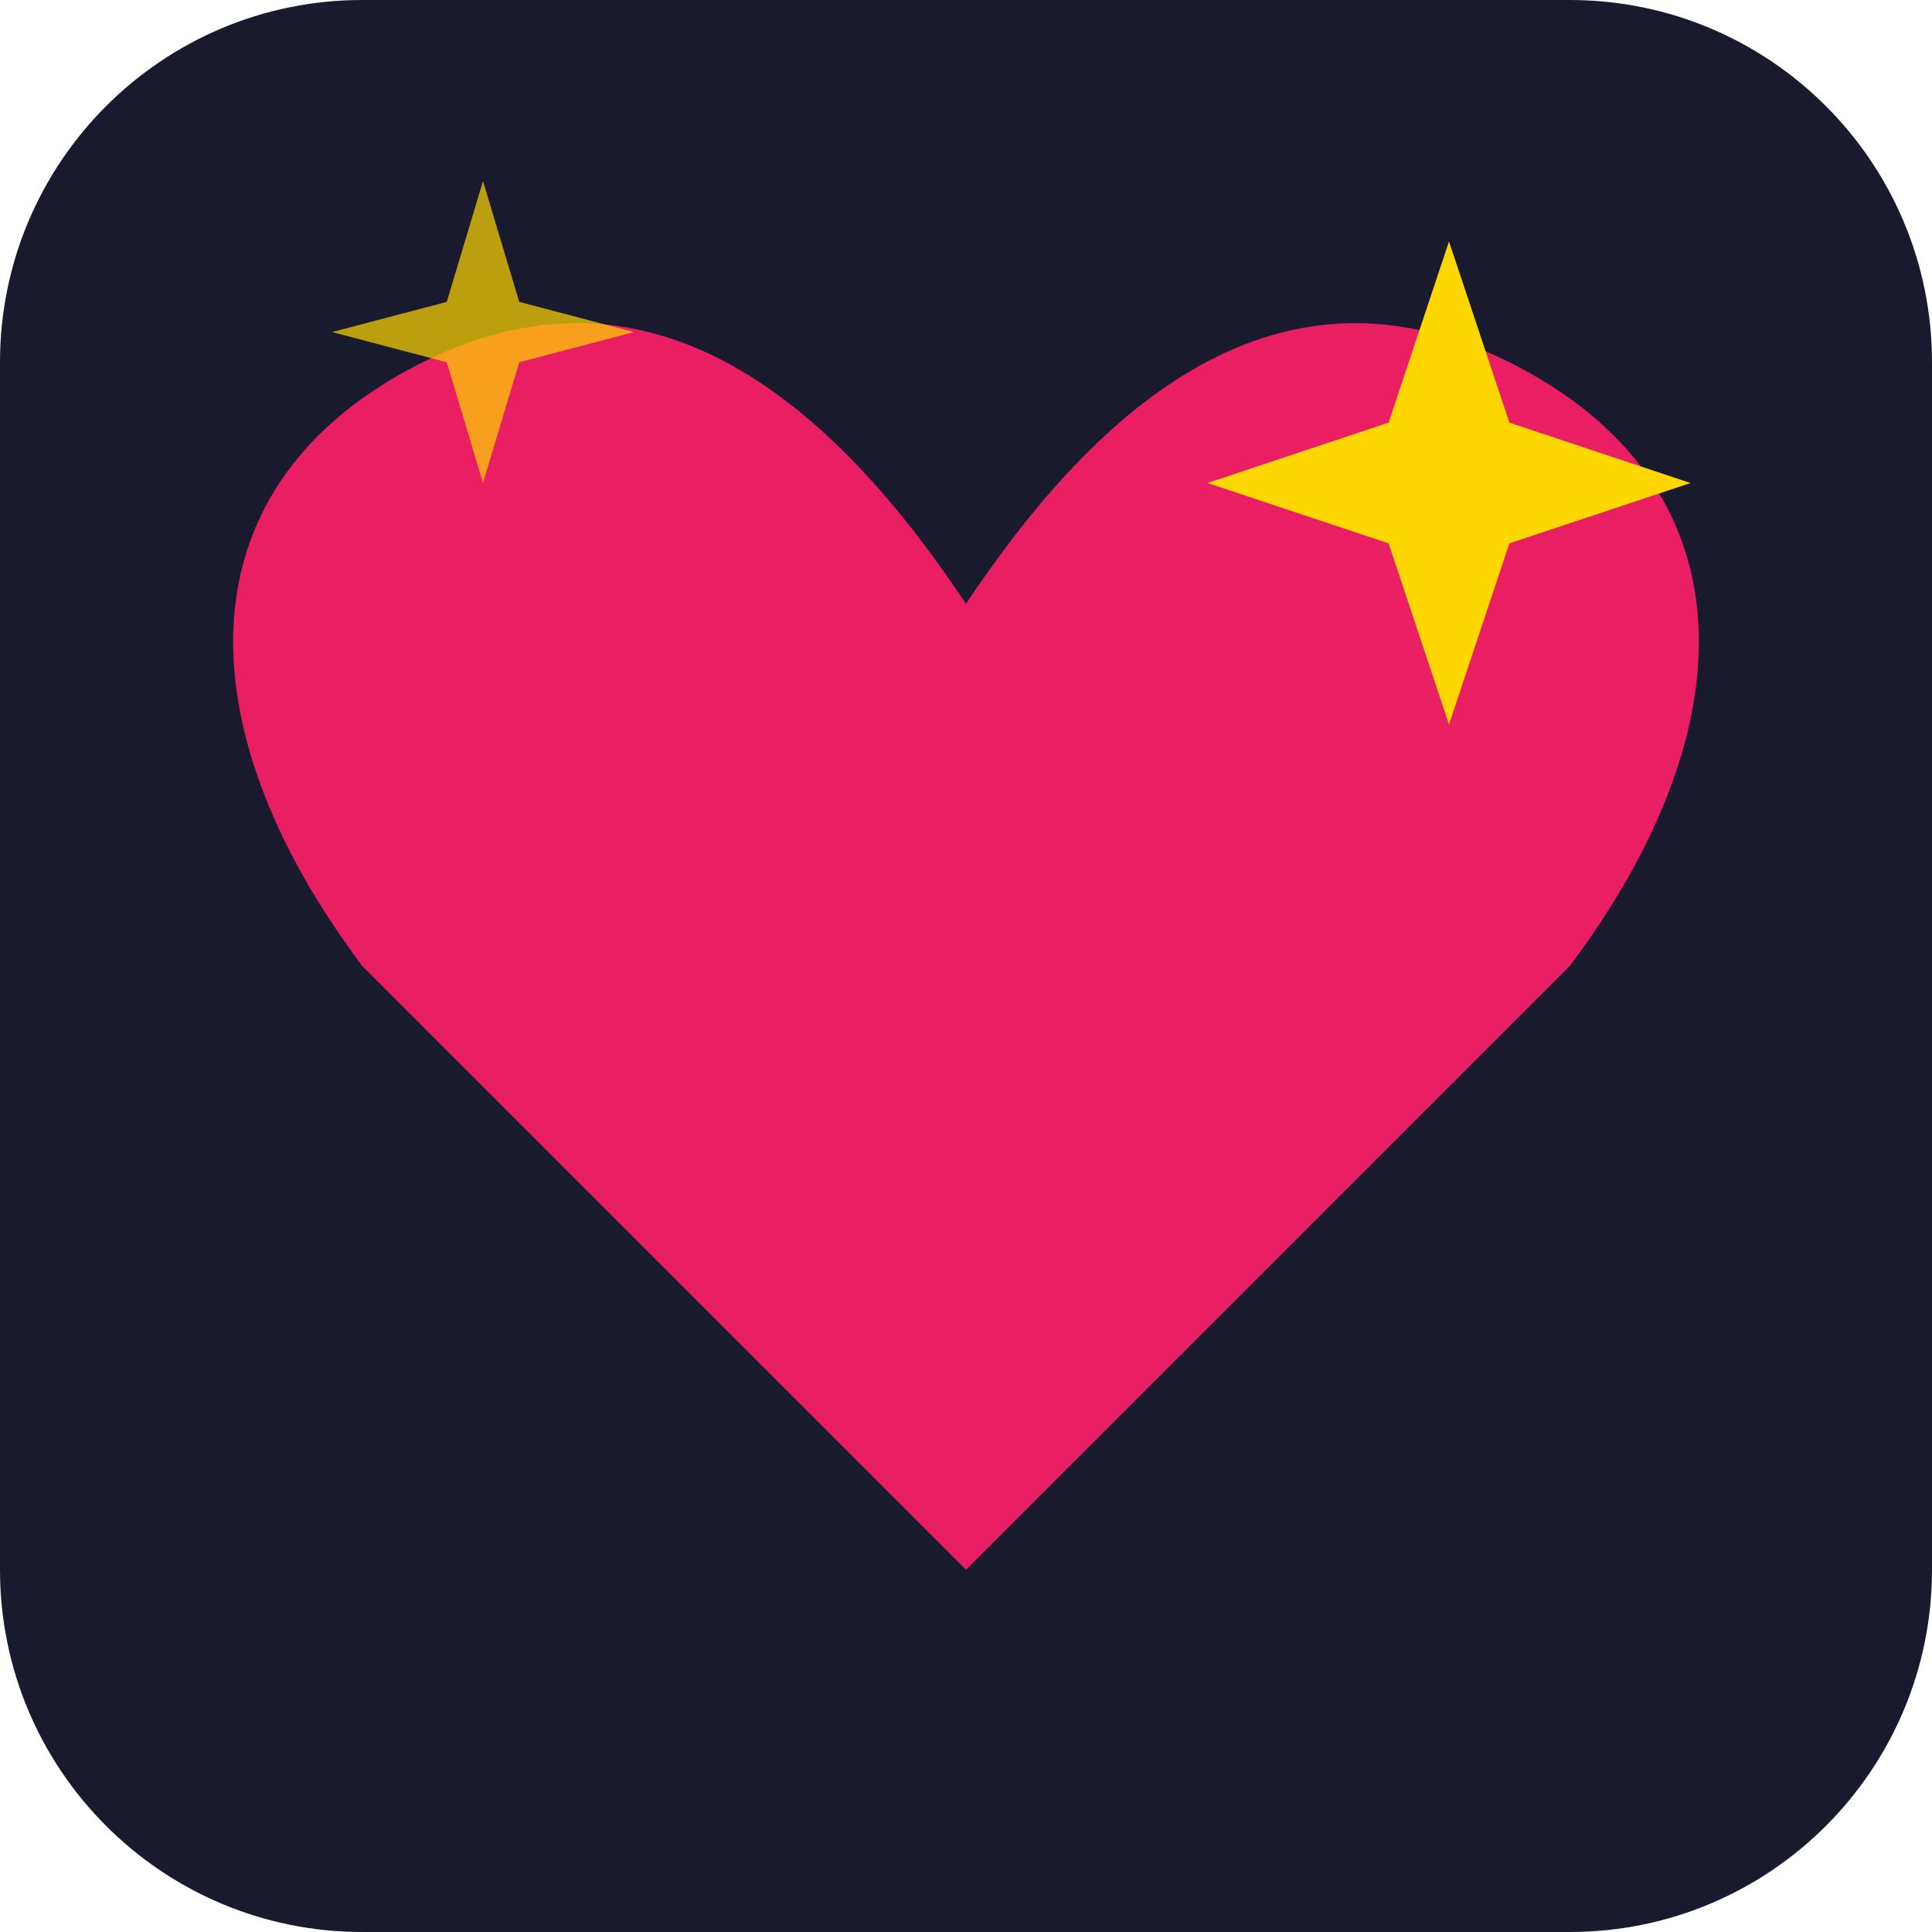
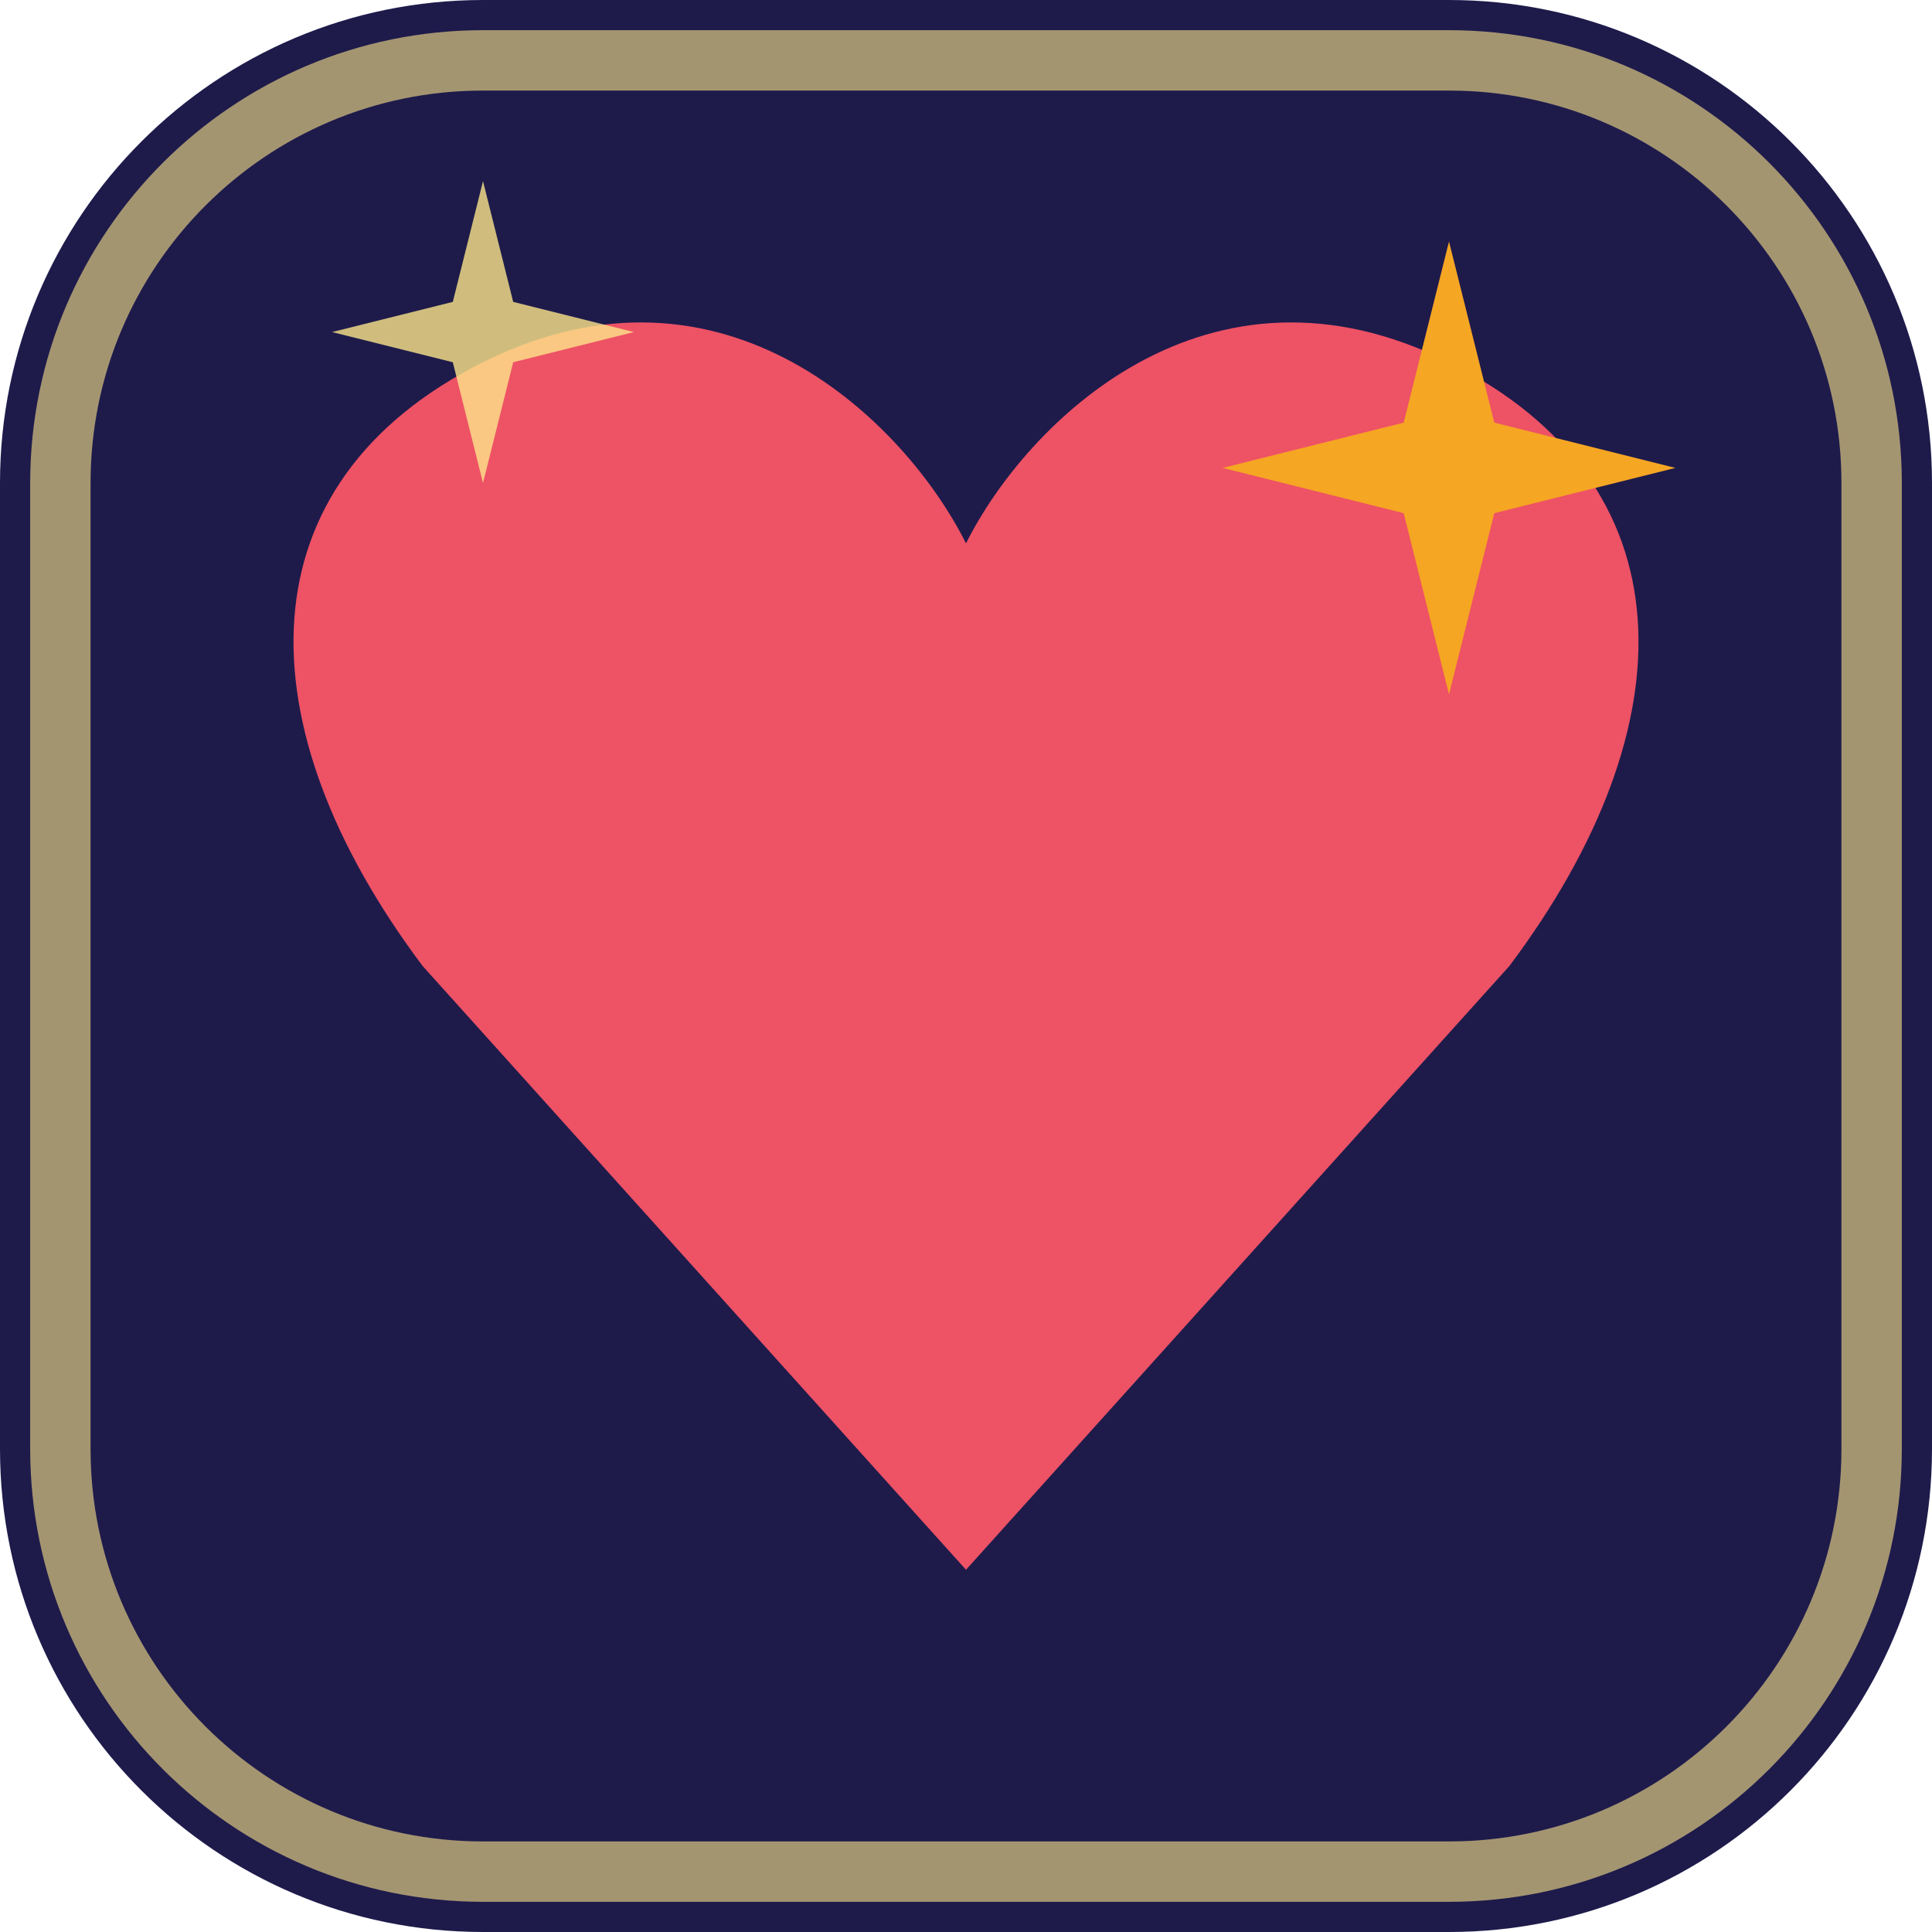
- <svg xmlns="http://www.w3.org/2000/svg" width="32" height="32" viewBox="0 0 32 32">
-   <rect width="32" height="32" rx="6" fill="#1a1a2e" />
-   <path d="M16 26 L6 16 C3 12 3 8 7 6 C11 4 14 7 16 10 C18 7 21 4 25 6 C29 8 29 12 26 16 Z" fill="#e91e63" />
-   <path d="M24 4 L25 7 L28 8 L25 9 L24 12 L23 9 L20 8 L23 7 Z" fill="#ffd700" />
-   <path d="M8 3 L8.6 5 L10.5 5.5 L8.6 6 L8 8 L7.4 6 L5.5 5.5 L7.4 5 Z" fill="#ffd700" opacity="0.7" />
+ <svg xmlns="http://www.w3.org/2000/svg" width="64" height="64" viewBox="0 0 64 64" fill="none">
+   <rect width="64" height="64" rx="16" fill="#1E1B4B" />
+   <rect x="2" y="2" width="60" height="60" rx="14" stroke="#FDE68A" stroke-width="2" stroke-opacity="0.6" />
+   <path d="M32 52 L14 32 C8 24 8 16 16 12 C24 8 30 14 32 18 C34 14 40 8 48 12 C56 16 56 24 50 32 Z" fill="#EE5265" />
+   <path d="M48 8 L49.5 14 L55.5 15.5 L49.5 17 L48 23 L46.5 17 L40.5 15.5 L46.5 14 Z" fill="#F5A623" />
+   <path d="M16 6 L17 10 L21 11 L17 12 L16 16 L15 12 L11 11 L15 10 Z" fill="#FDE68A" opacity="0.8" />
</svg>
